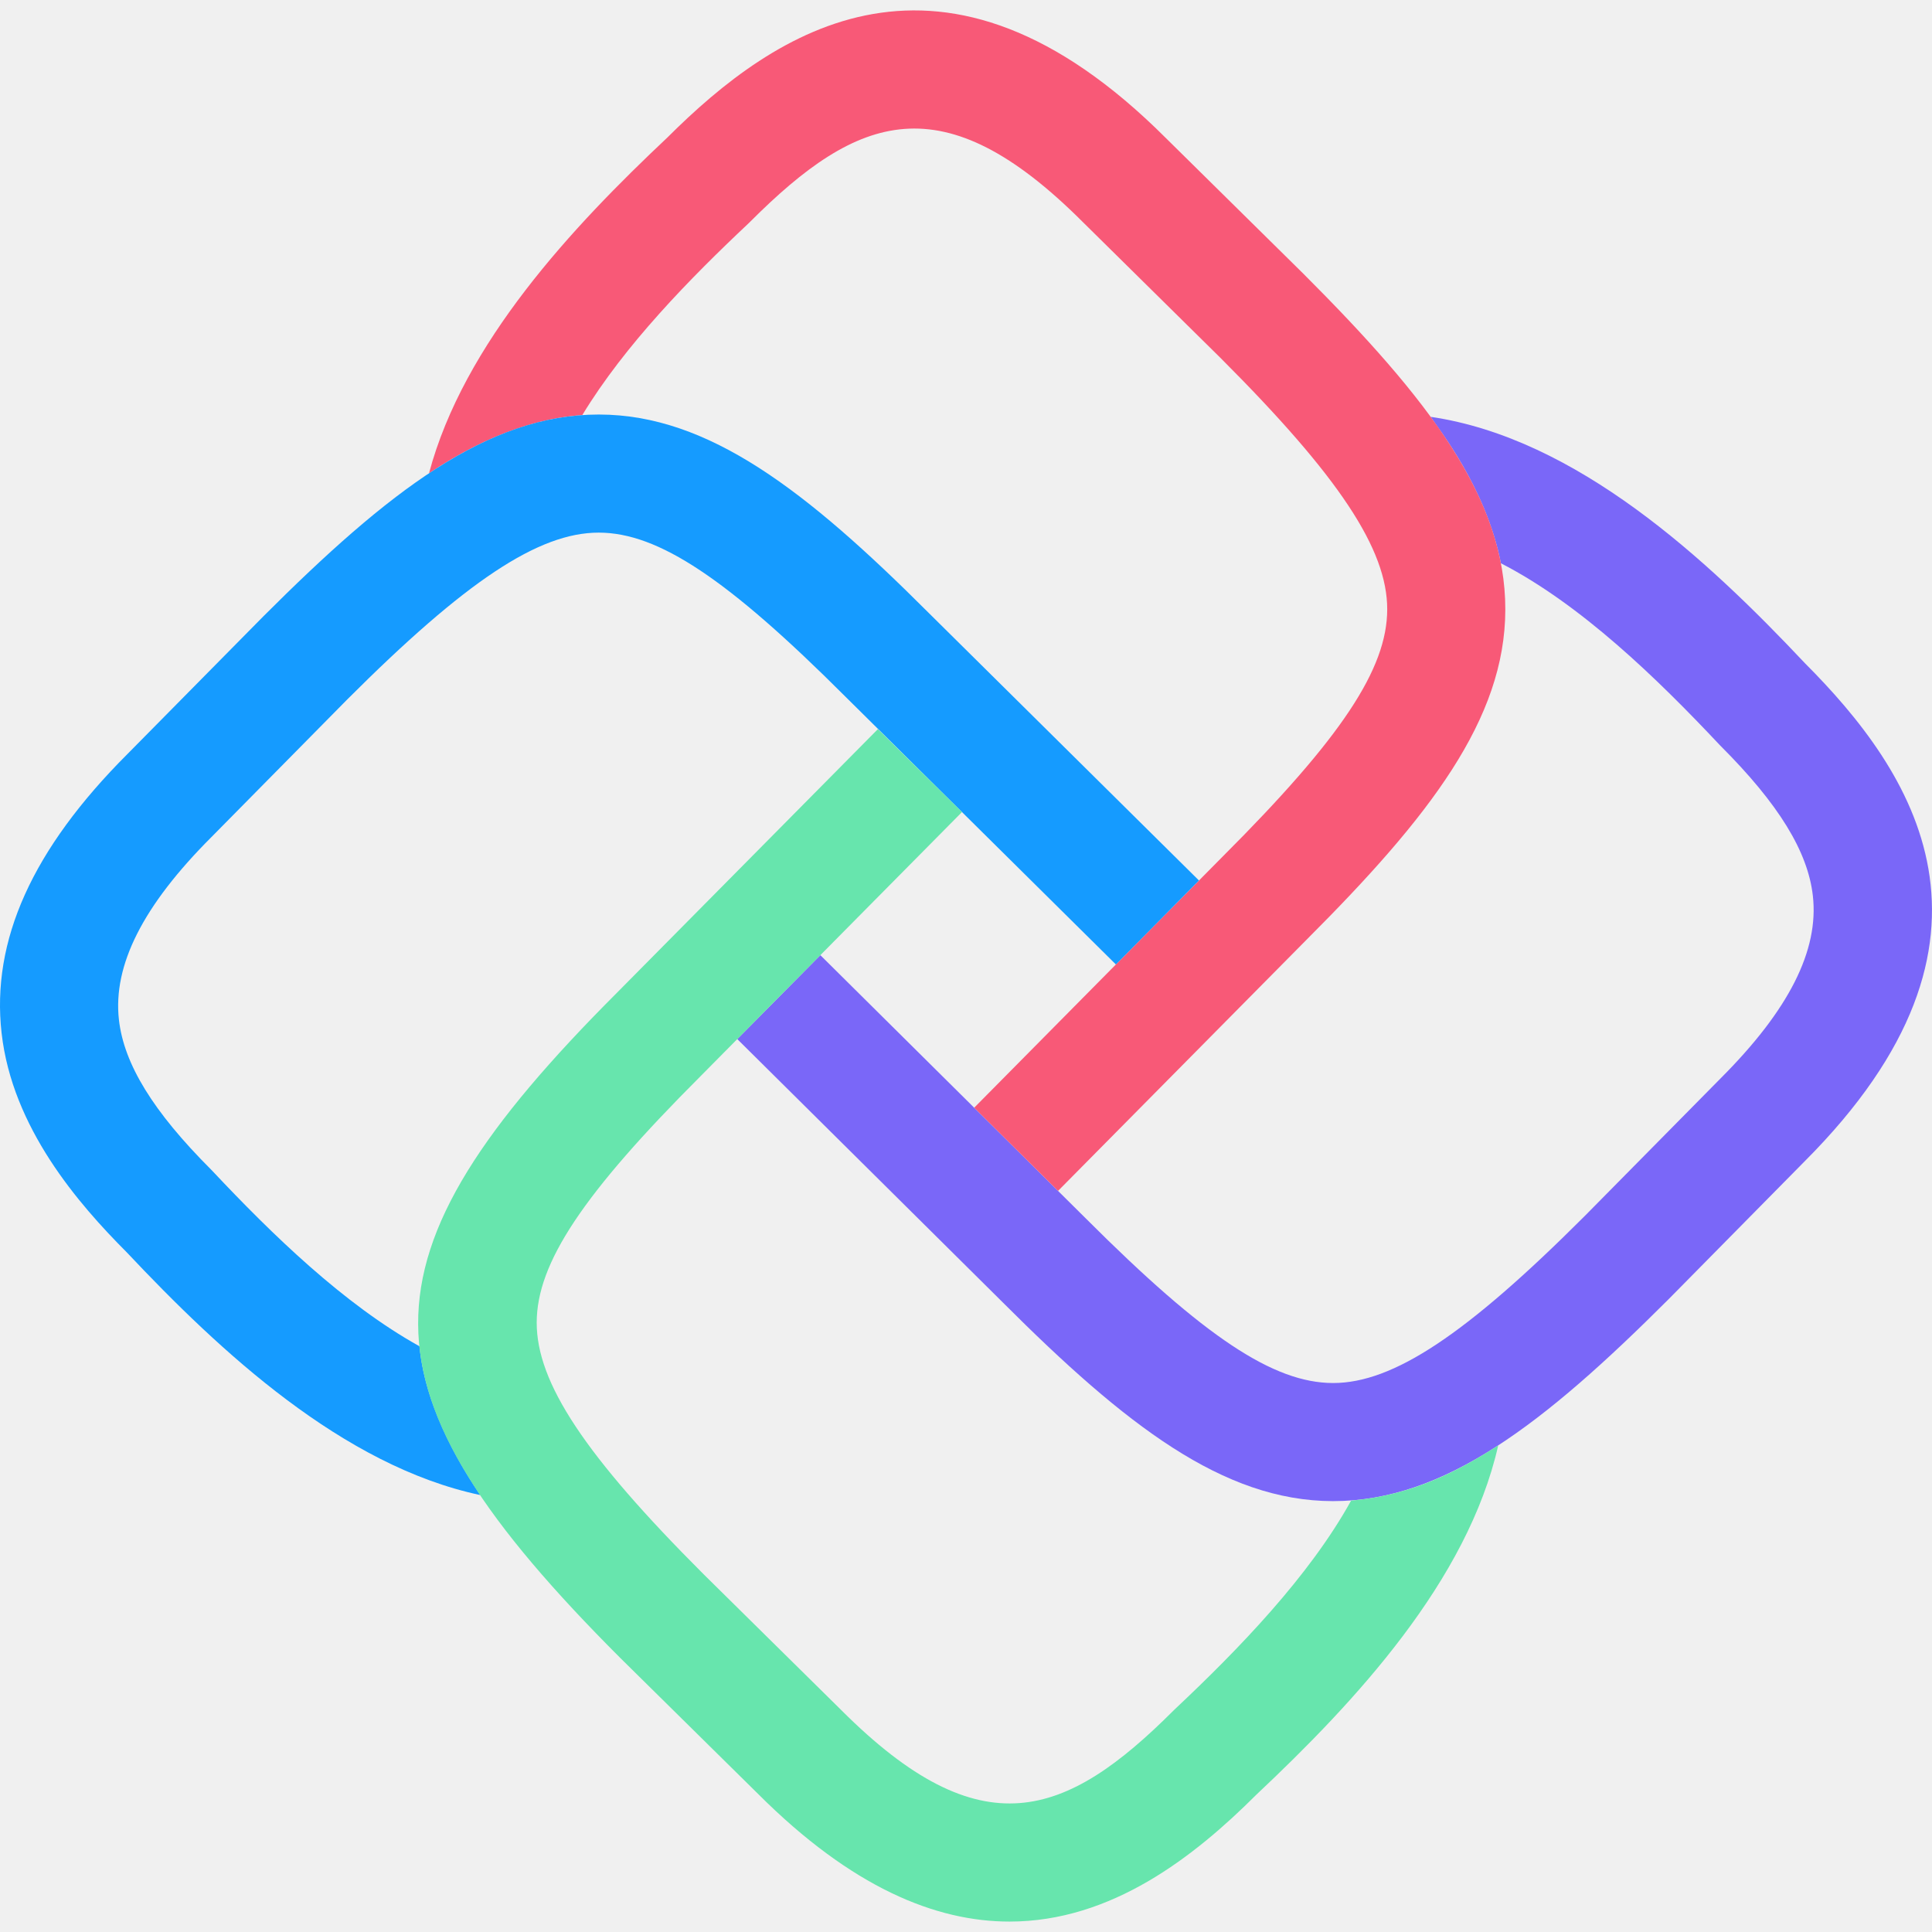
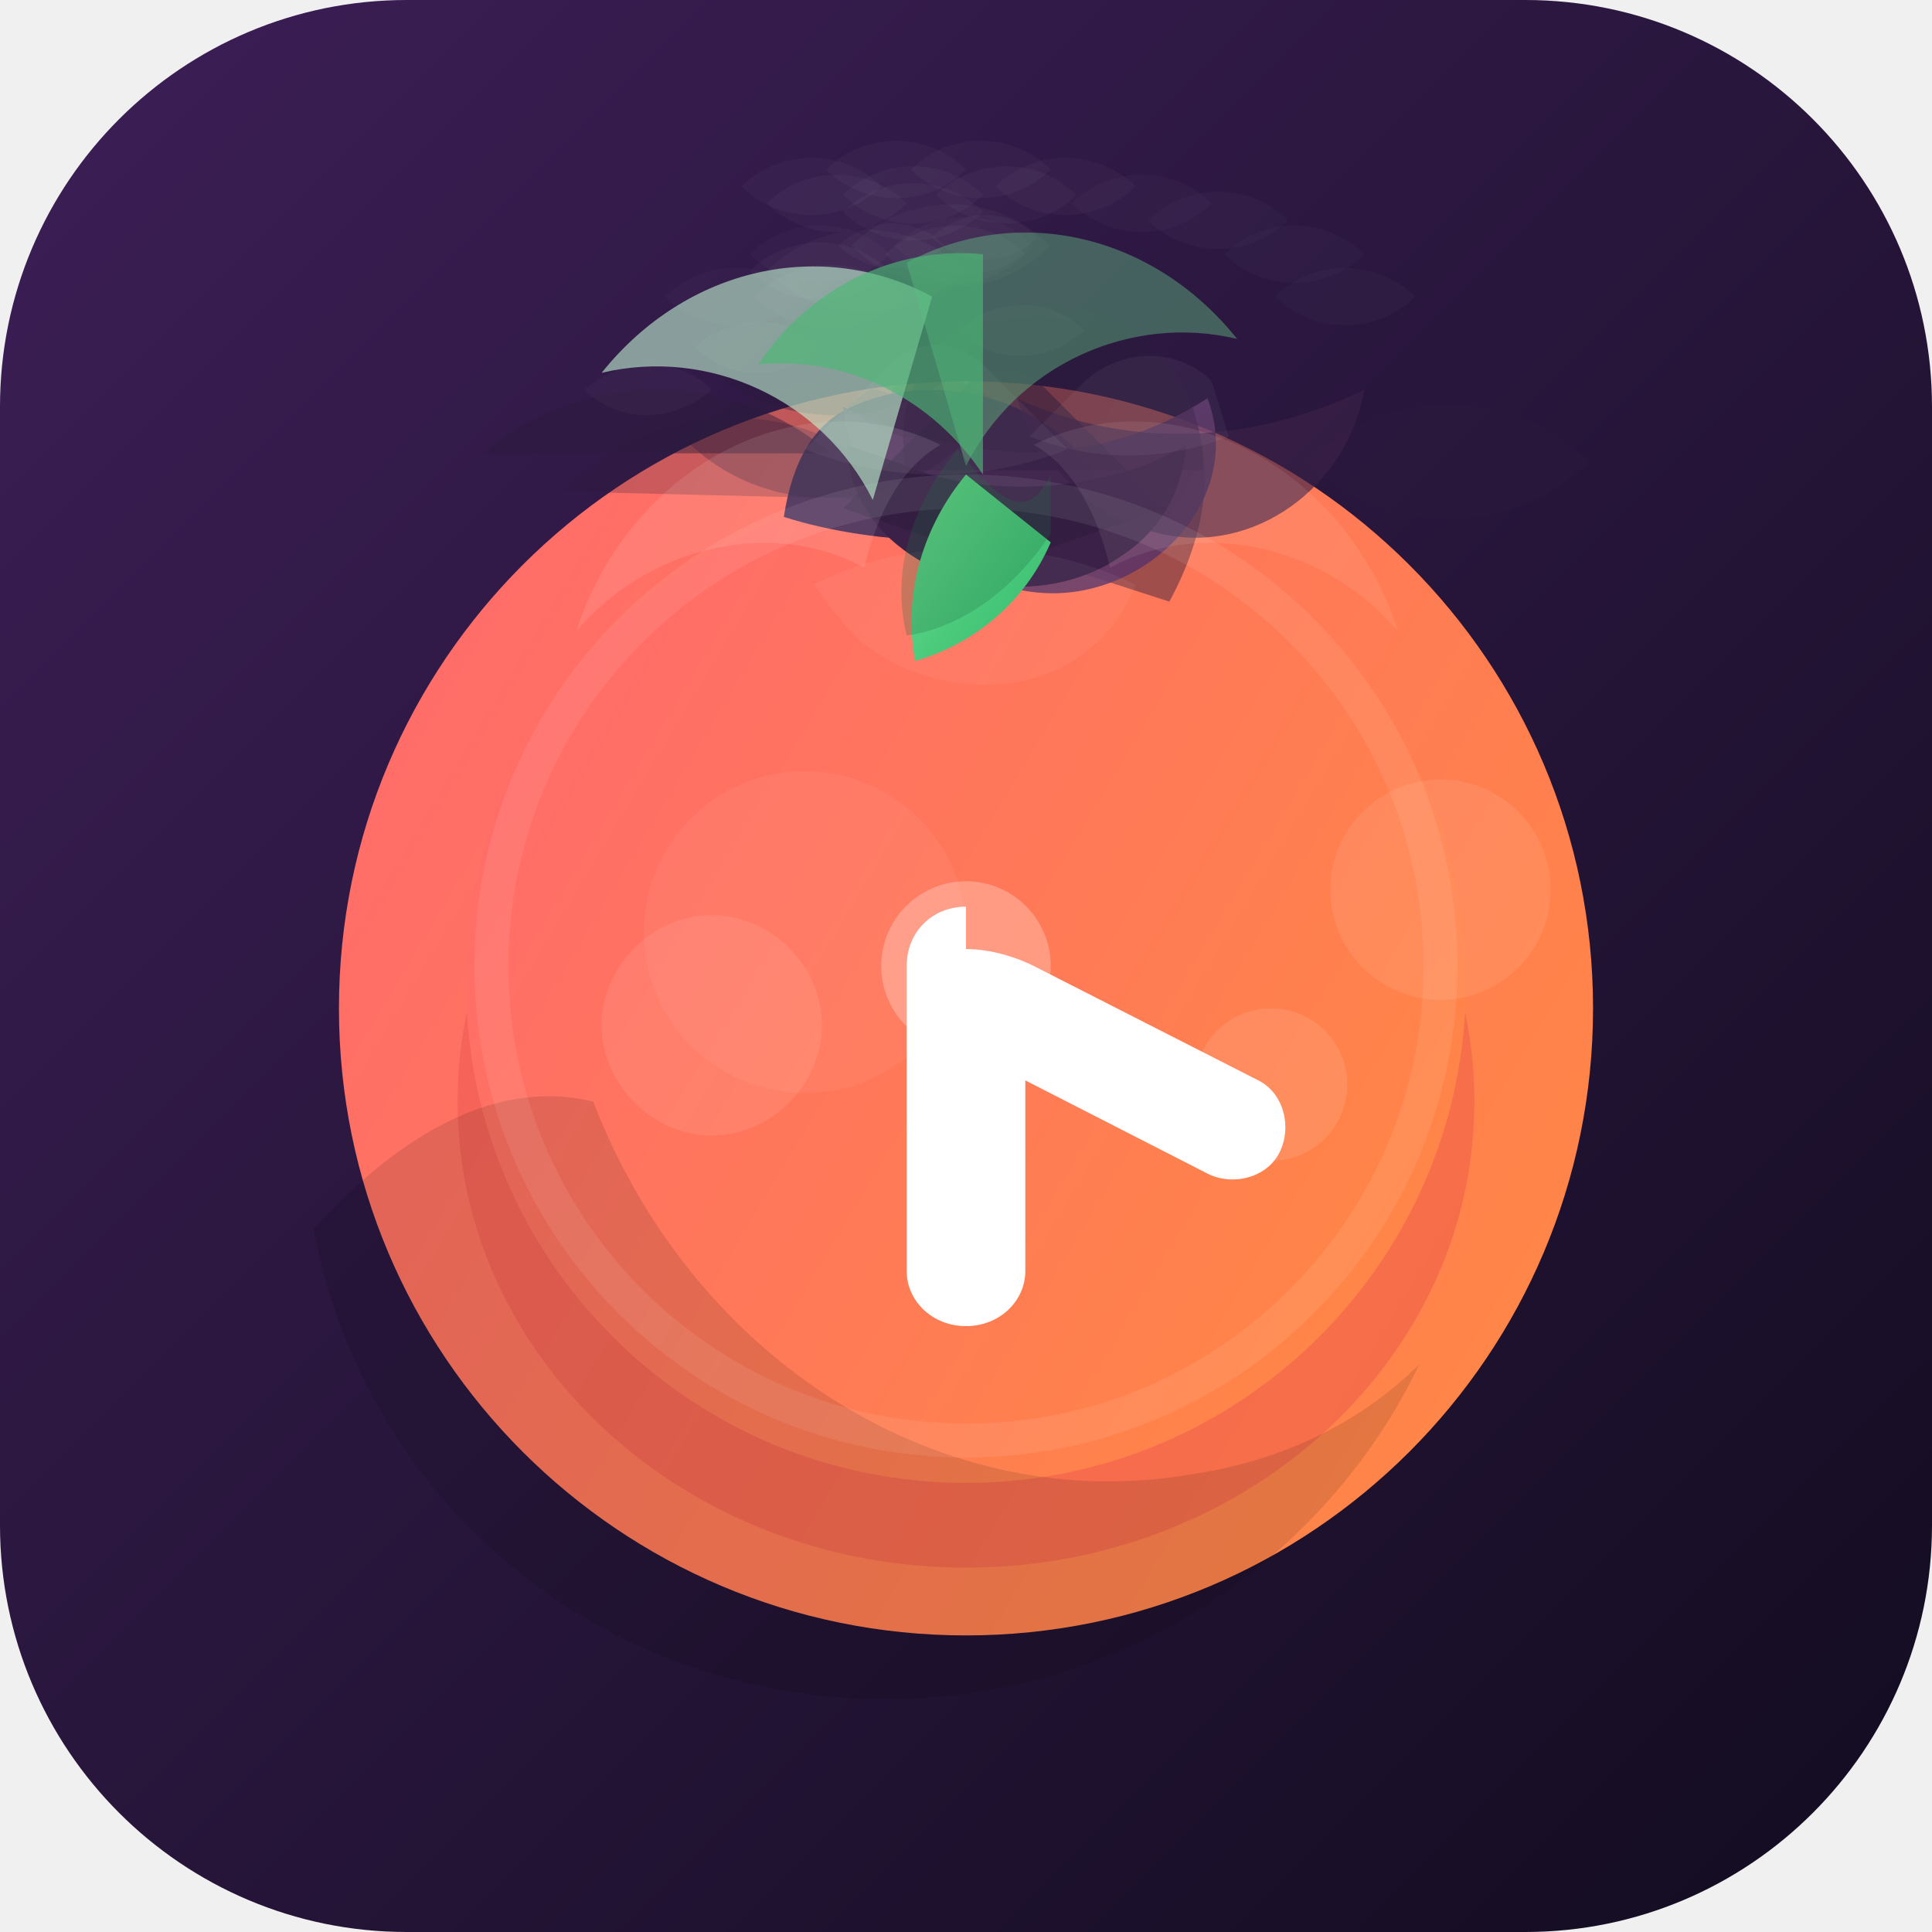
- <svg xmlns="http://www.w3.org/2000/svg" xmlns:xlink="http://www.w3.org/1999/xlink" width="450" height="450" viewBox="0 0 50.37 49.827" version="1.1" id="svg151">
-   <defs id="defs105">
-     <path id="aj28a0fd1a" d="M 1.738,0.156 3.927,2.323 2.347,3.919 0.101,1.81 Z" />
-     <path id="fdje57jgic" d="M 2.201,0.066 3.855,1.703 1.69,3.894 0.093,2.311 Z" />
-     <path id="6bg72xwlze" d="M 2.398,0.044 3.994,1.624 1.886,3.869 0.232,2.232 Z" />
-     <path id="eaqjnja8wg" d="M 1.736,0.023 3.981,2.132 2.344,3.786 0.156,1.619 Z" />
+ <svg xmlns="http://www.w3.org/2000/svg" width="456" height="456" viewBox="0 0 456 456">
+   <defs>
+     <linearGradient id="bg" x1="0%" y1="0%" x2="100%" y2="100%">
+       <stop offset="0%" stop-color="#3D1F57" />
+       <stop offset="100%" stop-color="#120C1F" />
+     </linearGradient>
+     <linearGradient id="fruit" x1="0%" y1="20%" x2="100%" y2="80%">
+       <stop offset="0%" stop-color="#FF6B6B" />
+       <stop offset="100%" stop-color="#FF8745" />
+     </linearGradient>
+     <linearGradient id="leaf" x1="0%" y1="0%" x2="100%" y2="100%">
+       <stop offset="0%" stop-color="#6CE08E" />
+       <stop offset="100%" stop-color="#31B86C" />
+     </linearGradient>
  </defs>
-   <g fill="none" fill-rule="evenodd" id="g149" transform="translate(-2.9304427e-4,-1.6465461e-4)">
-     <g id="g147">
-       <g id="g145">
-         <path fill="#7a67f8" d="M 34.758,38.865 H 34.746 C 31.892,38.86 29.342,36.882 26.152,33.692 l -6.93,-6.873 2.166,-2.188 6.937,6.88 c 3.075,3.074 4.876,4.272 6.427,4.275 h 0.005 c 1.567,0 3.467,-1.262 6.558,-4.353 l 3.541,-3.587 c 1.784,-1.784 2.57,-3.34 2.408,-4.762 -0.13,-1.156 -0.894,-2.397 -2.401,-3.904 L 44.83,19.146 C 43.202,17.414 41.211,15.483 39.131,14.414 38.745,12.437 37.48,10.881 37.3,10.596 c 3.803,0.559 7.197,3.703 9.758,6.424 2.788,2.794 5.803,7.176 -0.018,12.996 l -3.54,3.588 c -3.251,3.25 -5.844,5.261 -8.742,5.261" id="path107" />
-         <path fill="#f85977" d="m 25.399,28.608 6.492,-6.562 c 3.076,-3.076 4.274,-4.877 4.276,-6.428 0.004,-1.567 -1.257,-3.469 -4.352,-6.563 L 28.228,5.515 C 24.58,1.867 22.369,2.699 19.561,5.507 L 19.528,5.54 c -1.54,1.448 -3.237,3.182 -4.346,5.01 -1.031,0.073 -2.361,0.424 -3.997,1.518 0.906,-3.397 3.737,-6.422 6.216,-8.755 2.794,-2.789 7.177,-5.804 12.997,0.017 l 3.588,3.54 c 3.255,3.256 5.266,5.851 5.26,8.754 -0.005,2.854 -1.982,5.404 -5.172,8.594 l -6.489,6.559 z" id="path109" />
-         <path fill="#159bff" d="M 12.522,38.707 C 8.939,37.946 5.746,34.972 3.308,32.382 2.035,31.106 0.321,29.13 0.042,26.663 c -0.274,-2.414 0.8,-4.795 3.283,-7.278 l 3.542,-3.588 c 3.25,-3.25 5.843,-5.261 8.74,-5.261 h 0.013 c 2.854,0.005 5.404,1.983 8.593,5.172 l 7.046,6.976 -2.165,2.19 -7.053,-6.983 c -3.076,-3.076 -4.876,-4.273 -6.427,-4.276 h -0.006 c -1.566,0 -3.466,1.261 -6.557,4.352 L 5.51,21.555 c -1.784,1.784 -2.57,3.34 -2.409,4.762 0.131,1.156 0.894,2.396 2.402,3.904 l 0.033,0.034 c 1.55,1.649 3.43,3.479 5.401,4.573 0.168,1.739 1.2,3.297 1.585,3.88" id="path111" />
-         <path fill="#67e5ad" d="m 26.32,49.827 c -1.925,0 -4.114,-0.886 -6.557,-3.33 l -3.588,-3.54 C 9.167,35.949 9.151,32.546 16.086,25.61 l 6.802,-6.872 2.193,2.162 -6.812,6.882 c -3.076,3.076 -4.273,4.877 -4.276,6.427 -0.003,1.568 1.258,3.47 4.352,6.563 l 3.588,3.541 c 3.646,3.647 5.858,2.816 8.666,0.008 l 0.034,-0.033 c 1.654,-1.555 3.5,-3.46 4.593,-5.437 1.661,-0.14 2.9,-0.841 3.835,-1.438 -0.8,3.537 -3.738,6.69 -6.302,9.102 -1.62,1.618 -3.777,3.312 -6.439,3.312" id="path113" />
-         <g transform="translate(21.154,18.577)" id="g120">
-           <mask id="8jptpqrneb" fill="#ffffff">
-             <use xlink:href="#aj28a0fd1a" id="use115" />
-           </mask>
-           <path d="M 0.101,1.81 1.738,0.156 3.927,2.323 2.347,3.919 Z" mask="url(#8jptpqrneb)" id="path118" />
-         </g>
-         <g transform="translate(27.404,20.981)" id="g127">
-           <mask id="b2iljpfwbd" fill="#ffffff">
-             <use xlink:href="#fdje57jgic" id="use122" />
-           </mask>
-           <path d="M 2.201,0.066 3.855,1.703 1.69,3.894 0.093,2.311 Z" mask="url(#b2iljpfwbd)" id="path125" />
-         </g>
-         <g transform="translate(18.99,24.587)" id="g134">
-           <mask id="gj70tyfpnf" fill="#ffffff">
-             <use xlink:href="#6bg72xwlze" id="use129" />
-           </mask>
-           <path d="M 1.886,3.869 0.232,2.232 2.398,0.044 3.994,1.624 Z" mask="url(#gj70tyfpnf)" id="path132" />
-         </g>
-         <g transform="translate(25.24,26.99)" id="g141">
-           <mask id="z7vhvduckh" fill="#ffffff">
-             <use xlink:href="#eaqjnja8wg" id="use136" />
-           </mask>
-           <path d="M 3.981,2.132 2.344,3.786 0.156,1.619 1.736,0.023 Z" mask="url(#z7vhvduckh)" id="path139" />
-         </g>
-       </g>
-     </g>
+   <rect width="456" height="456" rx="96" fill="url(#bg)" />
+   <circle cx="228" cy="238" r="148" fill="url(#fruit)" />
+   <ellipse cx="228" cy="260" rx="120" ry="110" fill="#E64848" opacity="0.35" />
+   <circle cx="228" cy="232" r="118" fill="url(#fruit)" />
+   <path d="M140 260c24 62 83 98 141 88 21-3 40-12 54-26-22 46-70 79-126 79-68 0-123-47-135-111 12-13 37-37 66-30z" fill="#000" opacity="0.11" />
+   <path d="M208 120c-8-26 12-47 40-45 32 3 47 32 28 67" fill="#2C1B3B" opacity="0.45" />
+   <path d="M185 122c22 7 53 8 79 0-10-27-41-36-63-26-9 4-14 13-16 26z" fill="#472953" />
+   <path d="M199 96c32 15 61 14 86-2 9 24-14 47-38 46-24-1-46-24-48-44z" fill="#5B3466" opacity="0.85" />
+   <path d="M214 111c-5-24 14-41 36-39 20 2 34 18 34 39" fill="#2C1B3B" opacity="0.35" />
+   <path d="M214 110c19 8 48 6 66-5-1 11-6 20-15 26-14 10-35 10-50 0-9-6-15-15-15-26z" fill="#3B2147" />
+   <path d="M196 107c-23-20-59-20-82 0" fill="#2C1B3B" opacity="0.45" />
+   <path d="M214 118c-20-25-58-26-82-2" fill="#2C1B3B" opacity="0.25" />
+   <path d="M309 109c18-18 48-18 66 0-18 18-48 18-66 0z" fill="#2C1B3B" opacity="0.3" />
+   <path d="M228 104c-18-18-48-18-66 0 18 18 48 18 66 0z" fill="#2C1B3B" opacity="0.3" />
+   <path d="M236 96c-10-10-26-10-36 0 10 10 26 10 36 0z" fill="#2C1B3B" opacity="0.25" />
+   <path d="M199 120l29-29c5-5 13-5 18 0l29 29-38 13z" fill="#2C1B3B" opacity="0.5" />
+   <path d="M240 94c26 12 55 11 82-2-4 23-26 39-48 34-18-4-29-18-34-32z" fill="#3B2147" opacity="0.65" />
+   <path d="M228 86c-17-16-45-16-62 0 17 16 45 16 62 0z" fill="#2C1B3B" opacity="0.35" />
+   <path d="M228 214c-8 0-14 6-14 14v72c0 7 6 13 14 13s14-6 14-13v-45l43 22c6 3 14 1 17-5 3-6 1-14-5-17l-53-27c-4-2-10-4-16-4z" fill="#FFFFFF" />
+   <circle cx="228" cy="228" r="20" fill="#FFFFFF" opacity="0.25" />
+   <path d="M168 216c-14 0-26 12-26 26s12 26 26 26c14 0 26-12 26-26s-12-26-26-26z" fill="#FFFFFF" opacity="0.08" />
+   <circle cx="300" cy="256" r="18" fill="#FFFFFF" opacity="0.1" />
+   <path d="M204 134c-22-12-51-5-68 15 13-40 54-60 86-44-9 5-15 16-18 29z" fill="#FFFFFF" opacity="0.1" />
+   <path d="M262 134c22-12 51-5 68 15-13-40-54-60-86-44 9 5 15 16 18 29z" fill="#FFFFFF" opacity="0.08" />
+   <path d="M192 138c23-12 54-11 76 0-11 28-45 29-64 14-6-5-10-12-12-14z" fill="#FFFFFF" opacity="0.05" />
+   <path d="M232 86c-6-6-16-6-22 0l-20 20c20 8 42 8 62 0z" fill="#FFFFFF" opacity="0.05" />
+   <path d="M286 90c-8-8-21-8-30 0l-13 13c15 6 32 6 47 0z" fill="#FFFFFF" opacity="0.05" />
+   <path d="M168 92c-8-8-21-8-30 0 8 8 21 8 30 0z" fill="#FFFFFF" opacity="0.03" />
+   <path d="M194 82c-8-8-21-8-30 0 8 8 21 8 30 0z" fill="#FFFFFF" opacity="0.03" />
+   <path d="M256 78c-8-8-21-8-30 0 8 8 21 8 30 0z" fill="#FFFFFF" opacity="0.03" />
+   <path d="M214 70c-10-10-26-10-36 0 10 10 26 10 36 0z" fill="#FFFFFF" opacity="0.03" />
+   <path d="M228 64c-13-13-34-13-47 0 13 13 34 13 47 0z" fill="#FFFFFF" opacity="0.03" />
+   <path d="M248 58c-13-13-34-13-47 0 13 13 34 13 47 0z" fill="#FFFFFF" opacity="0.03" />
+   <path d="M210 64c-9-9-24-9-33 0 9 9 24 9 33 0z" fill="#FFFFFF" opacity="0.03" />
+   <path d="M242 60c-9-9-24-9-33 0 9 9 24 9 33 0z" fill="#FFFFFF" opacity="0.03" />
+   <path d="M223 58c-7-7-18-7-25 0 7 7 18 7 25 0z" fill="#FFFFFF" opacity="0.03" />
+   <path d="M245 56c-7-7-18-7-25 0 7 7 18 7 25 0z" fill="#FFFFFF" opacity="0.03" />
+   <path d="M232 50c-9-9-24-9-33 0 9 9 24 9 33 0z" fill="#FFFFFF" opacity="0.03" />
+   <path d="M214 48c-9-9-24-9-33 0 9 9 24 9 33 0z" fill="#FFFFFF" opacity="0.03" />
+   <path d="M232 46c-9-9-24-9-33 0 9 9 24 9 33 0z" fill="#FFFFFF" opacity="0.03" />
+   <path d="M254 46c-9-9-24-9-33 0 9 9 24 9 33 0z" fill="#FFFFFF" opacity="0.03" />
+   <path d="M208 44c-9-9-24-9-33 0 9 9 24 9 33 0z" fill="#FFFFFF" opacity="0.03" />
+   <path d="M228 40c-9-9-24-9-33 0 9 9 24 9 33 0z" fill="#FFFFFF" opacity="0.03" />
+   <path d="M248 40c-9-9-24-9-33 0 9 9 24 9 33 0z" fill="#FFFFFF" opacity="0.03" />
+   <path d="M268 44c-9-9-24-9-33 0 9 9 24 9 33 0z" fill="#FFFFFF" opacity="0.03" />
+   <path d="M286 48c-9-9-24-9-33 0 9 9 24 9 33 0z" fill="#FFFFFF" opacity="0.02" />
+   <path d="M304 52c-9-9-24-9-33 0 9 9 24 9 33 0z" fill="#FFFFFF" opacity="0.02" />
+   <path d="M322 60c-9-9-24-9-33 0 9 9 24 9 33 0z" fill="#FFFFFF" opacity="0.02" />
+   <path d="M334 70c-9-9-24-9-33 0 9 9 24 9 33 0z" fill="#FFFFFF" opacity="0.02" />
+   <path d="M210 60c-9-9-24-9-33 0 9 9 24 9 33 0z" fill="#FFFFFF" opacity="0.02" />
+   <path d="M190 70c-9-9-24-9-33 0 9 9 24 9 33 0z" fill="#FFFFFF" opacity="0.02" />
+   <path d="M244 58c-9-9-24-9-33 0 9 9 24 9 33 0z" fill="#FFFFFF" opacity="0.02" />
+   <circle cx="228" cy="228" r="112" stroke="#FFFFFF" stroke-opacity="0.08" stroke-width="8" fill="none" />
+   <path d="M206 118c-12-24-39-36-64-30 20-25 52-32 78-18z" fill="#C3F7D4" opacity="0.6" />
+   <path d="M228 110c12-24 39-36 64-30-20-25-52-32-78-18z" fill="#69D08A" opacity="0.4" />
+   <path d="M232 112c-12-18-32-28-53-26 12-18 32-28 53-26z" fill="#4AB975" opacity="0.65" />
+   <g transform="translate(150 180)">
+     <circle cx="40" cy="40" r="38" fill="#FFFFFF" opacity="0.05" />
+     <circle cx="190" cy="30" r="26" fill="#FFFFFF" opacity="0.08" />
+   </g>
+   <g transform="translate(210 112)">
+     <path d="M18 0C8 12 3 28 6 44c14-4 26-14 32-28z" fill="url(#leaf)" />
+     <path d="M38 14C30 26 18 36 4 38c-4-16 2-32 12-44 8 10 16 19 22 6z" fill="#1F6B45" opacity="0.25" />
  </g>
</svg>
